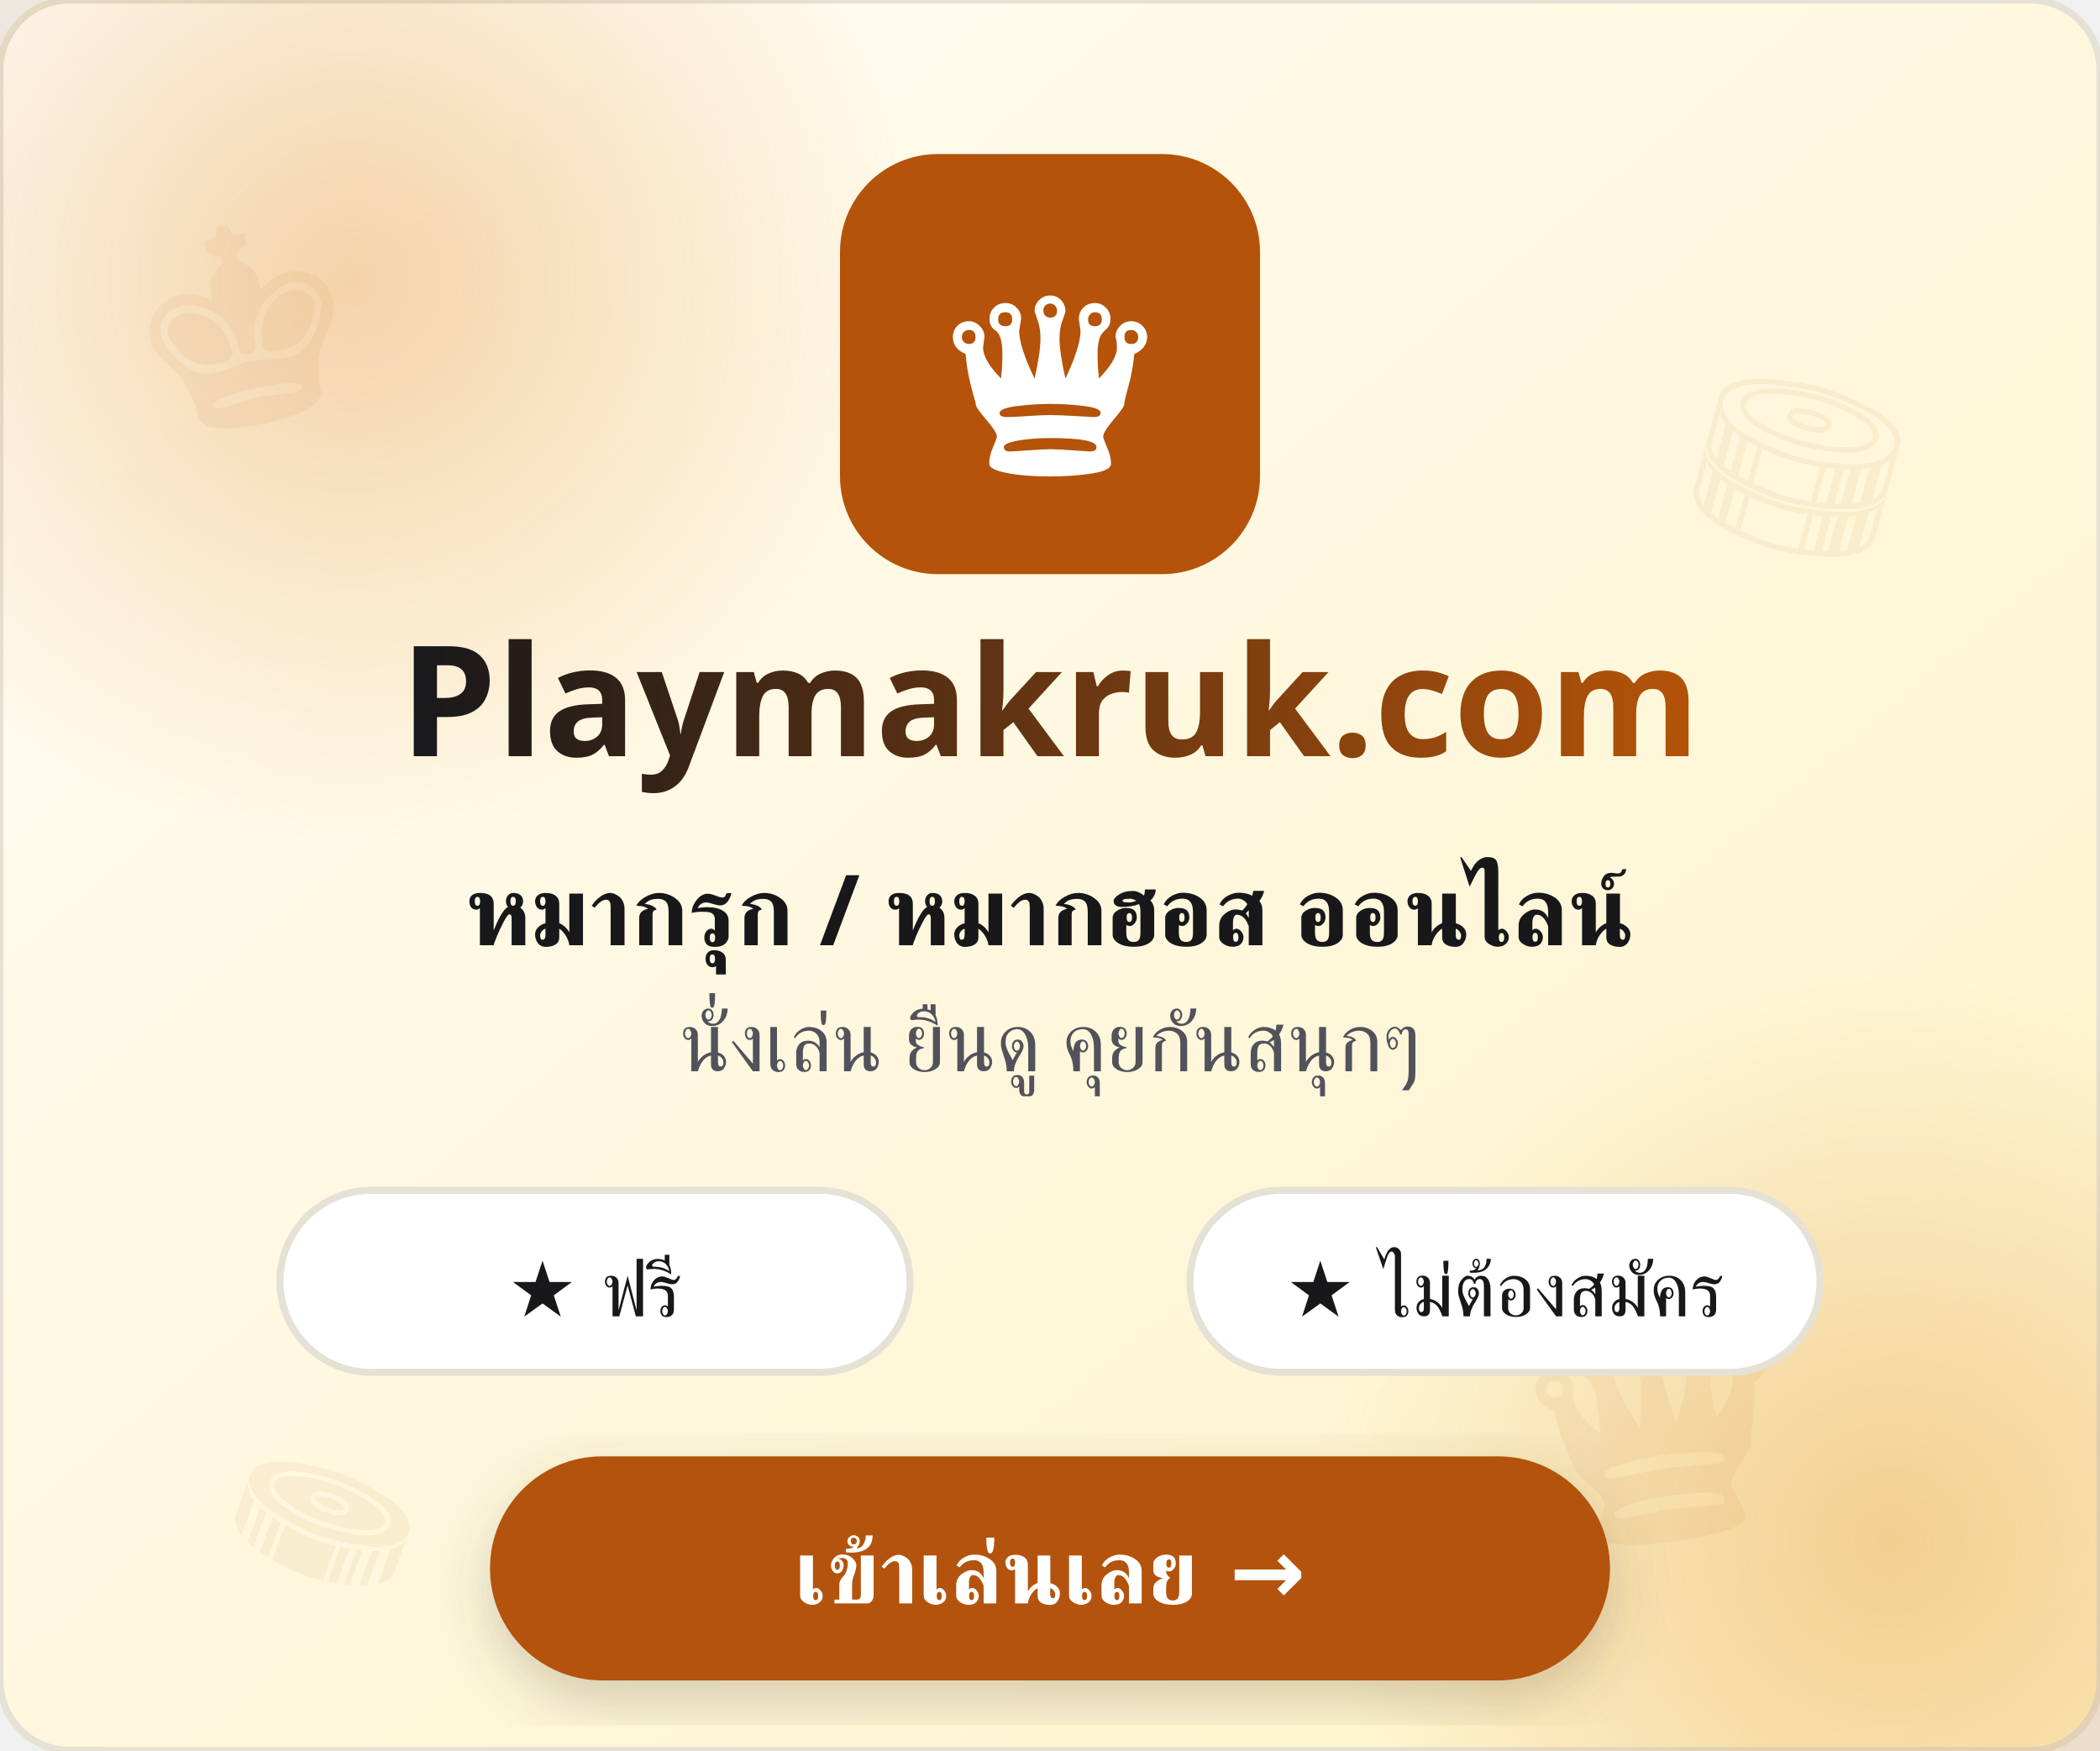
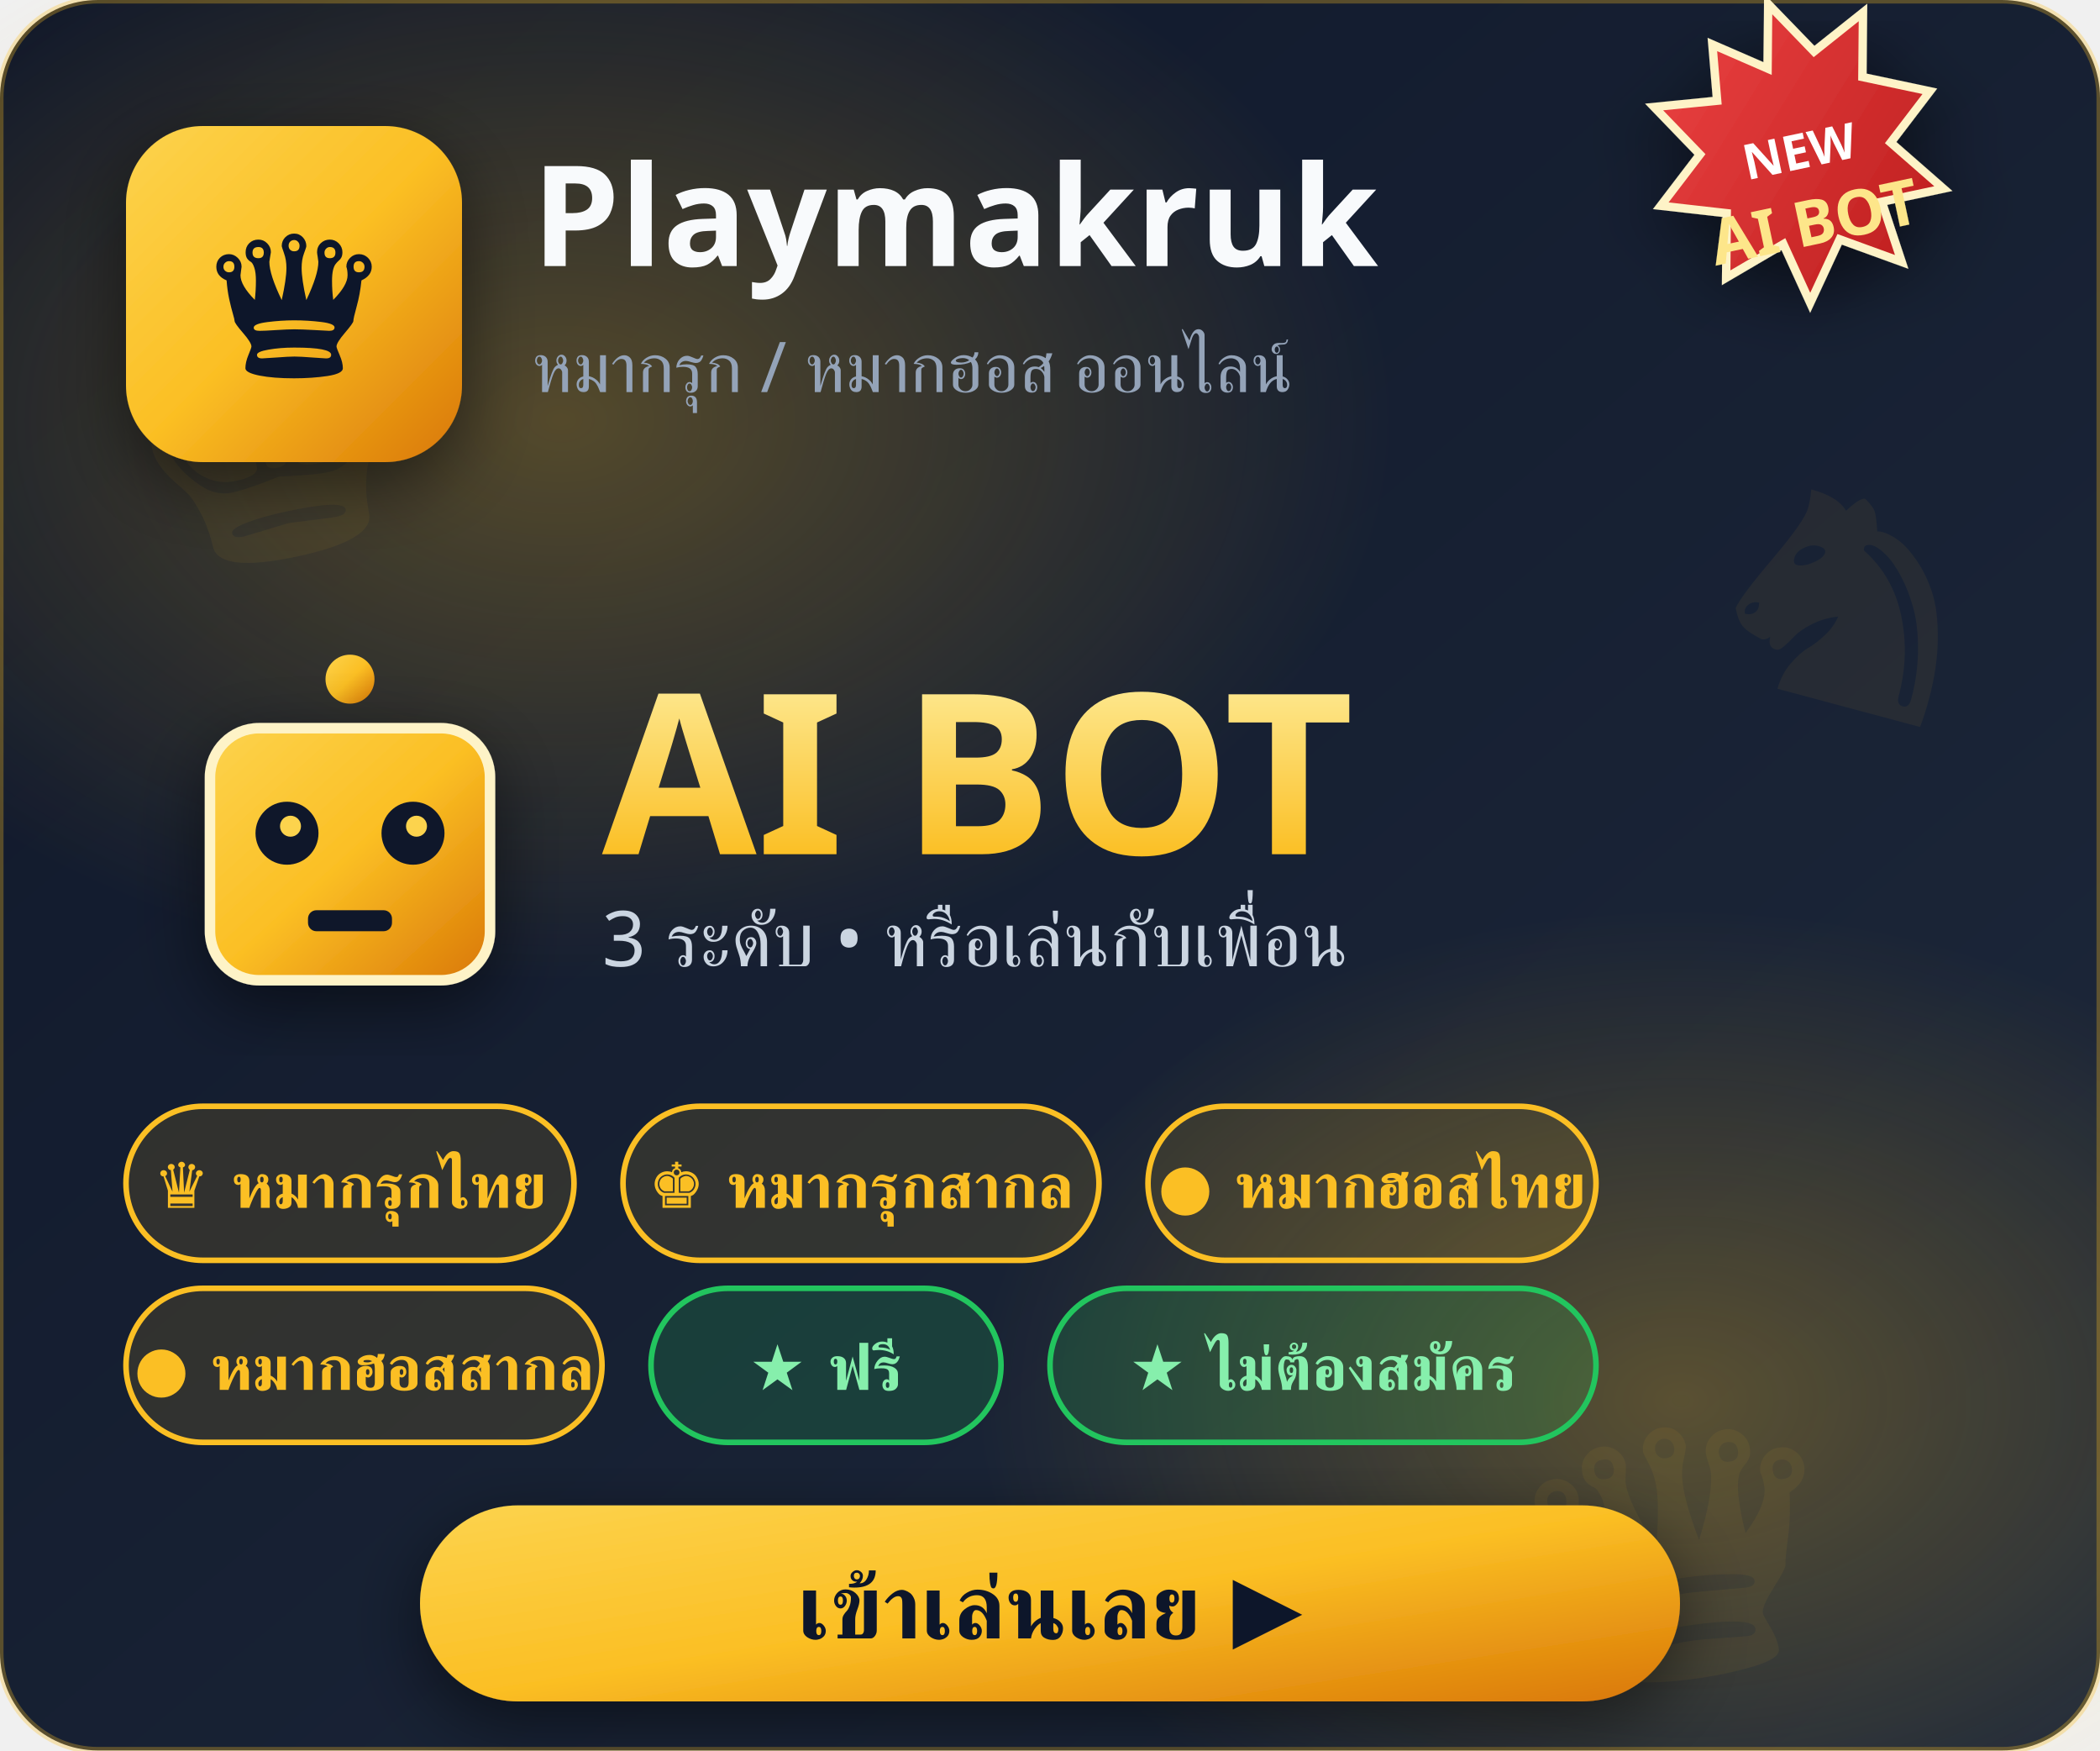
<svg xmlns="http://www.w3.org/2000/svg" viewBox="0 0 300 250" preserveAspectRatio="xMidYMid meet">
  <defs>
-     <linearGradient id="arbg" x1="0%" y1="0%" x2="100%" y2="100%">
-       <stop offset="0%" stop-color="#FFFCF6" />
-       <stop offset="100%" stop-color="#FEF3C7" />
+     <linearGradient id="rcBg" x1="0" y1="0" x2="1" y2="1">
+       <stop offset="0" stop-color="#0F172A" />
+       <stop offset="1" stop-color="#1E293B" />
    </linearGradient>
-     <linearGradient id="artitle" x1="0%" y1="0%" x2="100%" y2="0%">
-       <stop offset="0%" stop-color="#18181B" />
-       <stop offset="100%" stop-color="#B45309" />
+     <linearGradient id="rcGold" x1="0" y1="0" x2="1" y2="1">
+       <stop offset="0" stop-color="#FCD34D" />
+       <stop offset="0.5" stop-color="#FBBF24" />
+       <stop offset="1" stop-color="#D97706" />
    </linearGradient>
-     <radialGradient id="arglow" cx="50%" cy="50%" r="50%">
-       <stop offset="0%" stop-color="#D97706" stop-opacity="0.3" />
-       <stop offset="100%" stop-color="#D97706" stop-opacity="0" />
+     <linearGradient id="rcGoldText" x1="0" y1="0" x2="0" y2="1">
+       <stop offset="0" stop-color="#FDE68A" />
+       <stop offset="1" stop-color="#FBBF24" />
+     </linearGradient>
+     <linearGradient id="rcRed" x1="0" y1="0" x2="1" y2="1">
+       <stop offset="0" stop-color="#EF4444" />
+       <stop offset="1" stop-color="#B91C1C" />
+     </linearGradient>
+     <radialGradient id="rcGlow" cx="0.5" cy="0.5" r="0.5">
+       <stop offset="0" stop-color="#FBBF24" stop-opacity="0.28" />
+       <stop offset="1" stop-color="#FBBF24" stop-opacity="0" />
    </radialGradient>
-     <filter id="arshadow" x="-20%" y="-20%" width="140%" height="140%">
-       <feDropShadow dx="0" dy="3" stdDeviation="4" flood-color="#5C4A36" flood-opacity="0.25" />
+     <filter id="rcShadow" x="-30%" y="-30%" width="160%" height="160%">
+       <feDropShadow dx="0" dy="3" stdDeviation="5" flood-color="#000" flood-opacity="0.5" />
    </filter>
  </defs>
-   <rect width="300" height="250" rx="10" fill="url(#arbg)" stroke="#E5E1D5" stroke-width="1" />
-   <circle cx="50" cy="40" r="80" fill="url(#arglow)" />
-   <circle cx="270" cy="220" r="80" fill="url(#arglow)" />
-   <g font-family="Georgia, serif" font-weight="bold" fill="#B45309" opacity="0.07">
-     <text x="20" y="60" font-size="44" transform="rotate(-12 40 60)">♚</text>
-     <text x="240" y="80" font-size="40" transform="rotate(15 260 80)">⛁</text>
-     <text x="220" y="220" font-size="48" transform="rotate(-8 240 220)">♛</text>
-     <text x="30" y="230" font-size="36" transform="rotate(20 50 230)">⛂</text>
+   <rect width="300" height="250" rx="14" fill="url(#rcBg)" stroke="#FBBF24" stroke-opacity="0.3" stroke-width="1" />
+   <ellipse cx="80" cy="60" rx="120" ry="80" fill="url(#rcGlow)" />
+   <ellipse cx="240" cy="200" rx="100" ry="70" fill="url(#rcGlow)" />
+   <g font-family="Georgia, serif" font-weight="bold" fill="#FBBF24" opacity="0.06">
+     <text x="20" y="80" font-size="56" transform="rotate(-12 40 80)">♚</text>
+     <text x="240" y="100" font-size="50" transform="rotate(15 260 100)">♞</text>
+     <text x="220" y="240" font-size="56" transform="rotate(-8 240 240)">♛</text>
  </g>
-   <g transform="translate(120, 22)">
-     <rect width="60" height="60" rx="14" fill="#B45309" />
-     <text x="30" y="46" font-family="Georgia, serif" font-size="40" font-weight="bold" fill="#FFFFFF" text-anchor="middle">♛</text>
+   <g transform="translate(258, 26) rotate(-12)" filter="url(#rcShadow)">
+     <path d="M0,-26 L5,-18 L13,-22 L11,-13 L20,-9 L13,-3 L19,5 L10,5 L11,14 L3,9 L-3,17 L-5,8 L-14,11 L-12,2 L-21,-1 L-14,-7 L-19,-15 L-10,-14 L-9,-22 L-2,-17 Z" fill="url(#rcRed)" stroke="#FEF3C7" stroke-width="1.2" />
+     <text x="0" y="-2" font-family="'Prompt','Sarabun',sans-serif" font-size="7" font-weight="700" fill="#FFFFFF" text-anchor="middle">NEW</text>
+     <text x="0" y="9" font-family="'Prompt','Sarabun',sans-serif" font-size="9" font-weight="800" fill="#FDE68A" text-anchor="middle">AI BOT</text>
  </g>
-   <text x="150" y="108" font-family="'Sarabun', sans-serif" font-size="22" font-weight="700" fill="url(#artitle)" text-anchor="middle">Playmakruk.com</text>
-   <text x="150" y="135" font-family="'Sarabun', sans-serif" font-size="14" font-weight="600" fill="#18181B" text-anchor="middle">หมากรุก / หมากฮอส ออนไลน์</text>
-   <text x="150" y="153" font-family="'Sarabun', sans-serif" font-size="12" fill="#52525B" text-anchor="middle">นั่งเล่น ยืนดู คุยกันสนุกๆ</text>
-   <g font-family="'Sarabun', sans-serif" font-size="11" font-weight="500">
-     <g transform="translate(40, 170)">
-       <rect width="90" height="26" rx="13" fill="#FFFFFF" stroke="#E5E1D5" stroke-width="1" />
-       <text x="45" y="18" text-anchor="middle" fill="#18181B">★ ฟรี</text>
+   <g transform="translate(18, 18)" filter="url(#rcShadow)">
+     <rect width="48" height="48" rx="11" fill="url(#rcGold)" />
+     <text x="24" y="36" font-family="Georgia, serif" font-size="32" font-weight="900" fill="#0F172A" text-anchor="middle">♛</text>
+   </g>
+   <text x="76" y="38" font-family="'Prompt','Sarabun',sans-serif" font-size="20" font-weight="700" fill="#F8FAFC">Playmakruk</text>
+   <text x="76" y="56" font-family="'Prompt','Sarabun',sans-serif" font-size="10" fill="#94A3B8">หมากรุก / หมากฮอส ออนไลน์</text>
+   <g transform="translate(28, 90)">
+     <g transform="translate(0, 4)">
+       <line x1="22" y1="0" x2="22" y2="8" stroke="url(#rcGold)" stroke-width="2.5" />
+       <circle cx="22" cy="3" r="3.5" fill="url(#rcGold)" />
+       <rect x="2" y="10" width="40" height="36" rx="7" fill="url(#rcGold)" stroke="#FEF3C7" stroke-width="1.5" filter="url(#rcShadow)" />
+       <circle cx="13" cy="25" r="4.5" fill="#0F172A" />
+       <circle cx="31" cy="25" r="4.5" fill="#0F172A" />
+       <circle cx="13.5" cy="24" r="1.5" fill="#FCD34D" />
+       <circle cx="31.5" cy="24" r="1.5" fill="#FCD34D" />
+       <rect x="16" y="36" width="12" height="3" rx="1.2" fill="#0F172A" />
    </g>
-     <g transform="translate(170, 170)">
-       <rect width="90" height="26" rx="13" fill="#FFFFFF" stroke="#E5E1D5" stroke-width="1" />
-       <text x="45" y="18" text-anchor="middle" fill="#18181B">★ ไม่ต้องสมัคร</text>
+     <text x="58" y="32" font-family="'Prompt','Sarabun',sans-serif" font-size="32" font-weight="900" fill="url(#rcGoldText)">AI BOT</text>
+     <text x="58" y="48" font-family="'Prompt','Sarabun',sans-serif" font-size="11" font-weight="500" fill="#CBD5E1">3 ระดับ • หรือเล่นกับเพื่อน</text>
+   </g>
+   <g font-family="'Prompt','Sarabun',sans-serif" font-size="9" font-weight="600">
+     <g transform="translate(18, 158)">
+       <rect width="64" height="22" rx="11" fill="rgba(251,191,36,0.12)" stroke="#FBBF24" stroke-width="0.8" />
+       <text x="32" y="14.5" fill="#FBBF24" text-anchor="middle">♛ หมากรุกไทย</text>
+     </g>
+     <g transform="translate(89, 158)">
+       <rect width="68" height="22" rx="11" fill="rgba(251,191,36,0.12)" stroke="#FBBF24" stroke-width="0.8" />
+       <text x="34" y="14.5" fill="#FBBF24" text-anchor="middle">♚ หมากรุกสากล</text>
+     </g>
+     <g transform="translate(164, 158)">
+       <rect width="64" height="22" rx="11" fill="rgba(251,191,36,0.12)" stroke="#FBBF24" stroke-width="0.8" />
+       <text x="32" y="14.5" fill="#FBBF24" text-anchor="middle">● หมากฮอสไทย</text>
+     </g>
+     <g transform="translate(18, 184)">
+       <rect width="68" height="22" rx="11" fill="rgba(251,191,36,0.12)" stroke="#FBBF24" stroke-width="0.8" />
+       <text x="34" y="14.5" fill="#FBBF24" text-anchor="middle">● หมากฮอสสากล</text>
+     </g>
+     <g transform="translate(93, 184)">
+       <rect width="50" height="22" rx="11" fill="rgba(34,197,94,0.18)" stroke="#22C55E" stroke-width="0.8" />
+       <text x="25" y="14.5" fill="#86EFAC" text-anchor="middle">★ ฟรี</text>
+     </g>
+     <g transform="translate(150, 184)">
+       <rect width="78" height="22" rx="11" fill="rgba(34,197,94,0.18)" stroke="#22C55E" stroke-width="0.8" />
+       <text x="39" y="14.5" fill="#86EFAC" text-anchor="middle">★ ไม่ต้องสมัคร</text>
    </g>
  </g>
-   <g transform="translate(70, 208)" filter="url(#arshadow)">
-     <rect width="160" height="32" rx="16" fill="#B45309" />
-     <text x="80" y="21" font-family="'Sarabun', sans-serif" font-size="13" font-weight="700" fill="#FFFFFF" text-anchor="middle">เข้าเล่นเลย →</text>
+   <g transform="translate(60, 215)" filter="url(#rcShadow)">
+     <rect width="180" height="28" rx="14" fill="url(#rcGold)" />
+     <text x="90" y="19" font-family="'Prompt','Sarabun',sans-serif" font-size="13" font-weight="800" fill="#0F172A" text-anchor="middle">เข้าเล่นเลย ▶</text>
  </g>
</svg>
